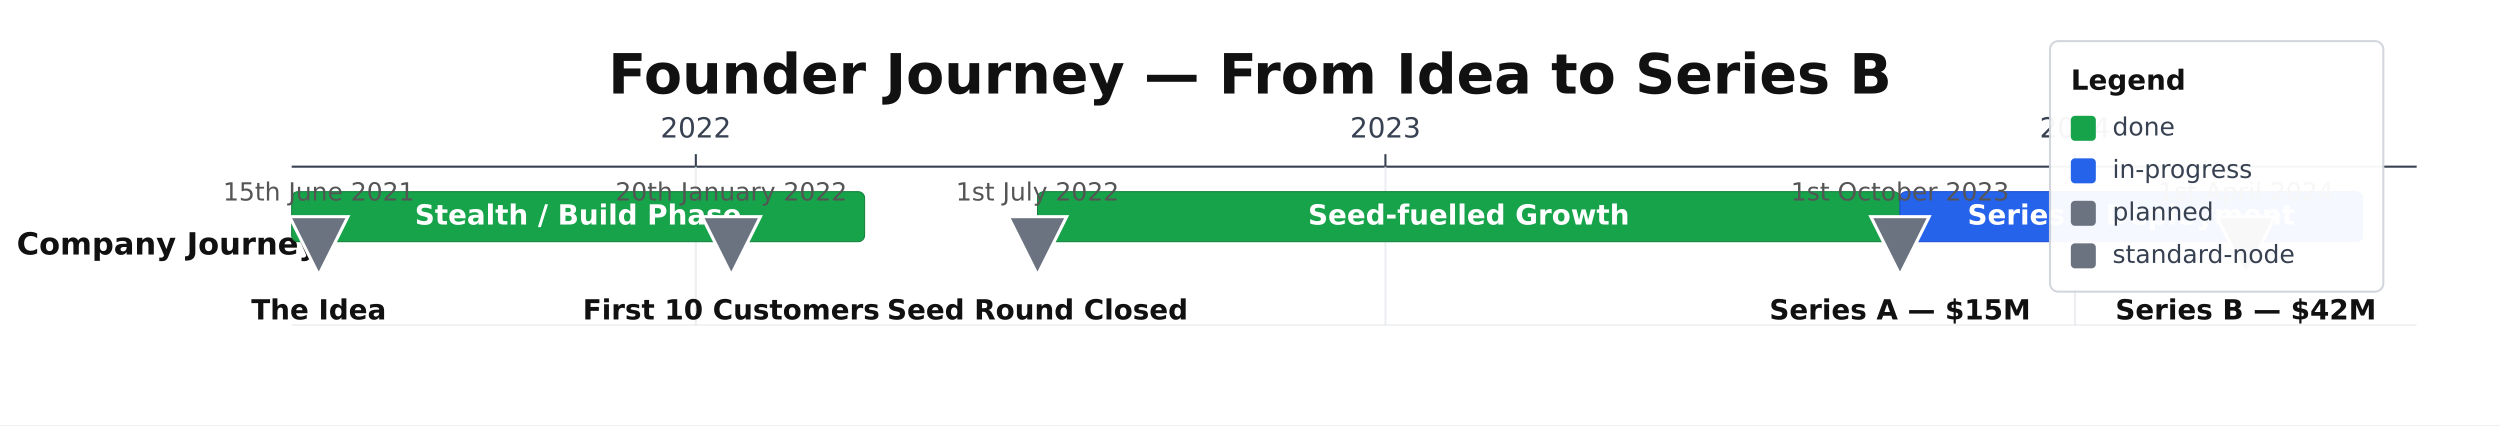
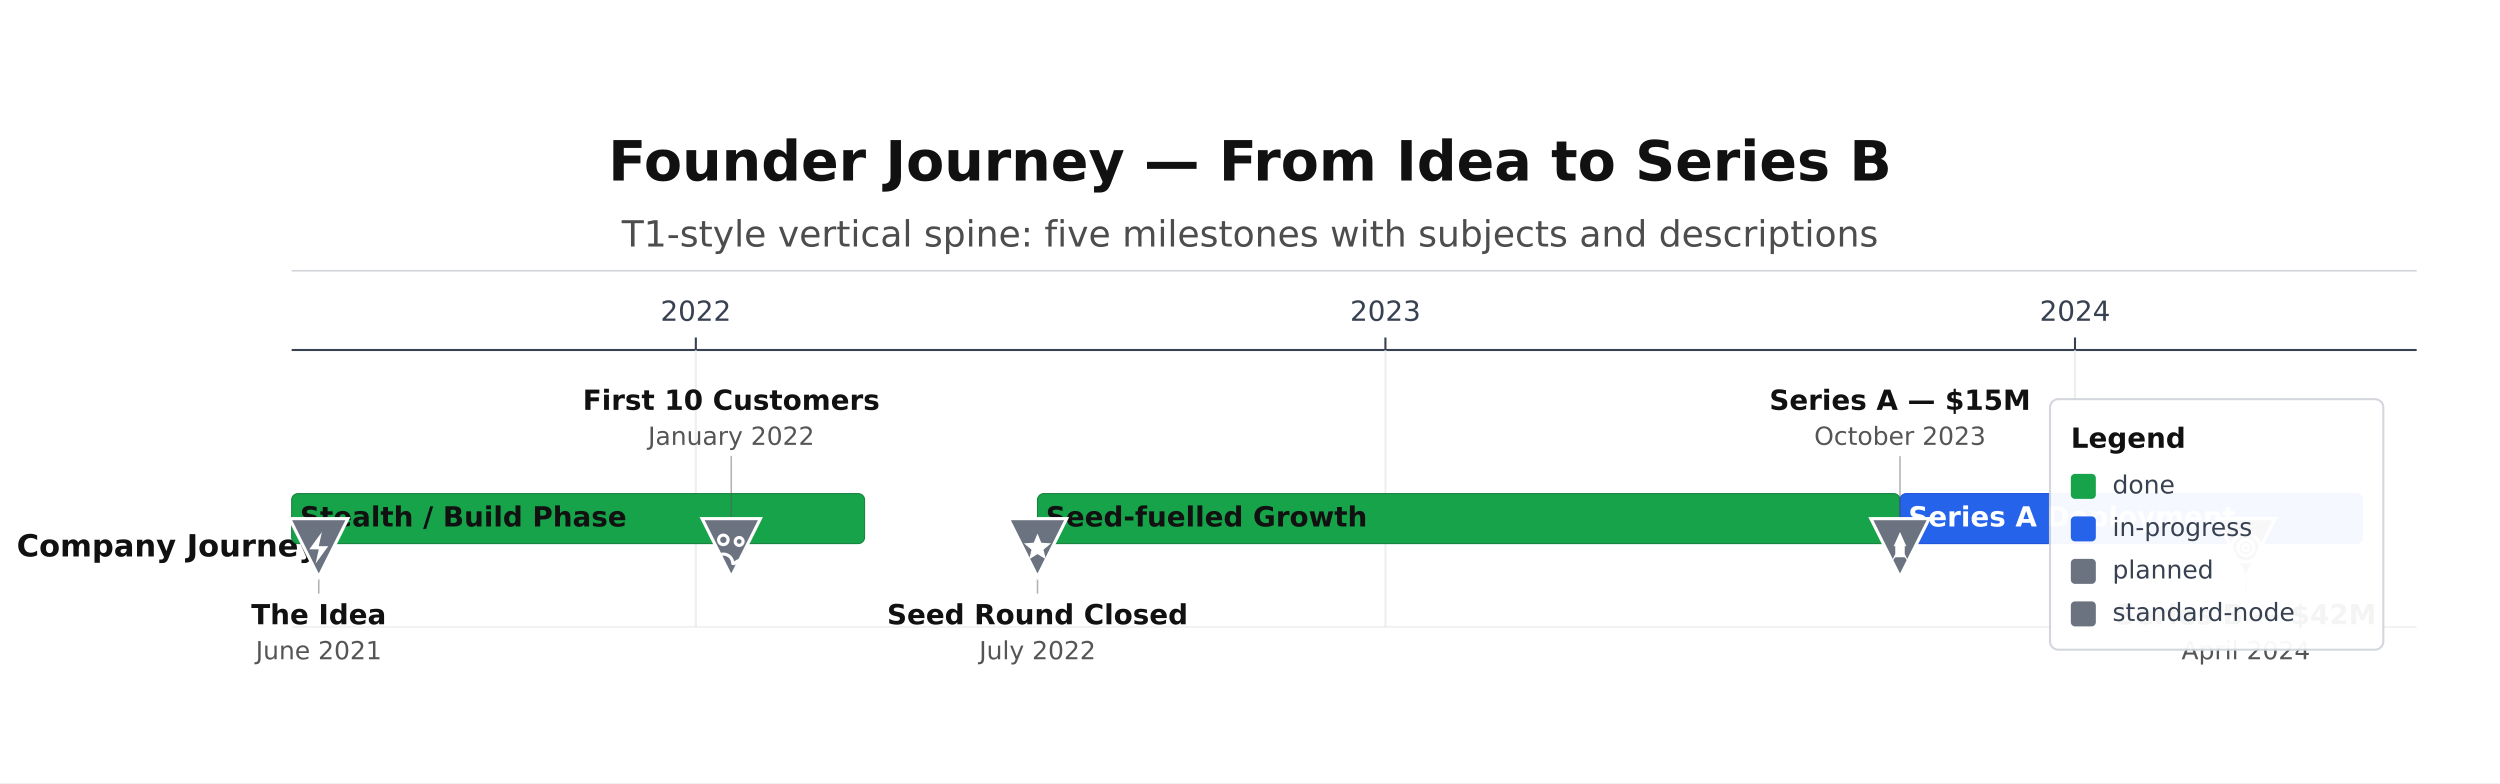
- <svg xmlns="http://www.w3.org/2000/svg" height="204" version="1.1" viewBox="0 0 1200 204" width="1200">
-   <rect fill="#FFFFFF" height="204" width="1200" x="0" y="0" />
-   <text dominant-baseline="middle" fill="#111111" font-family="DejaVu Sans, Courier New, Courier, monospace" font-size="26.67" font-weight="700" text-anchor="middle" x="600" y="37.33">Founder Journey — From Idea to Series B</text>
-   <line stroke="#374151" stroke-width="1" x1="140" x2="1160" y1="80" y2="80" />
-   <line stroke="#374151" stroke-width="1" x1="334" x2="334" y1="74" y2="80" />
-   <line opacity="0.7" stroke="#E5E7EB" stroke-width="1" x1="334" x2="334" y1="80" y2="156" />
-   <text dominant-baseline="alphabetic" fill="#374151" font-family="DejaVu Sans, Courier New, Courier, monospace" font-size="13.33" font-weight="400" text-anchor="middle" x="334" y="66">2022</text>
-   <line stroke="#374151" stroke-width="1" x1="665" x2="665" y1="74" y2="80" />
-   <line opacity="0.7" stroke="#E5E7EB" stroke-width="1" x1="665" x2="665" y1="80" y2="156" />
-   <text dominant-baseline="alphabetic" fill="#374151" font-family="DejaVu Sans, Courier New, Courier, monospace" font-size="13.33" font-weight="400" text-anchor="middle" x="665" y="66">2023</text>
-   <line stroke="#374151" stroke-width="1" x1="996" x2="996" y1="74" y2="80" />
-   <line opacity="0.7" stroke="#E5E7EB" stroke-width="1" x1="996" x2="996" y1="80" y2="156" />
-   <text dominant-baseline="alphabetic" fill="#374151" font-family="DejaVu Sans, Courier New, Courier, monospace" font-size="13.33" font-weight="400" text-anchor="middle" x="996" y="66">2024</text>
-   <line opacity="0.3" stroke="#D1D5DB" stroke-width="1" x1="140" x2="1160" y1="156" y2="156" />
-   <text dominant-baseline="middle" fill="#111111" font-family="DejaVu Sans, Courier New, Courier, monospace" font-size="14.67" font-weight="700" text-anchor="start" x="8" y="118">Company Journey</text>
-   <rect fill="#16A34A" height="24" opacity="1" rx="3" stroke="#15803D" stroke-width="0.5" width="275" x="140" y="92" />
-   <text dominant-baseline="middle" fill="#FFFFFF" font-family="DejaVu Sans, Courier New, Courier, monospace" font-size="13.33" font-weight="600" text-anchor="middle" x="277.5" y="104">Stealth / Build Phase</text>
-   <rect fill="#16A34A" height="24" opacity="1" rx="3" stroke="#15803D" stroke-width="0.5" width="414" x="498" y="92" />
-   <text dominant-baseline="middle" fill="#FFFFFF" font-family="DejaVu Sans, Courier New, Courier, monospace" font-size="13.33" font-weight="600" text-anchor="middle" x="705" y="104">Seed-fuelled Growth</text>
-   <rect fill="#2563EB" height="24" opacity="1" rx="3" stroke="#1D4ED8" stroke-width="0.5" width="222" x="912" y="92" />
-   <text dominant-baseline="middle" fill="#FFFFFF" font-family="DejaVu Sans, Courier New, Courier, monospace" font-size="13.33" font-weight="600" text-anchor="middle" x="1023" y="104">Series A Deployment</text>
-   <path d="M 139 104 L 167 104 L 153 132 Z" fill="#6B7280" stroke="#FFFFFF" stroke-width="1.5" />
-   <text dominant-baseline="alphabetic" fill="#555555" font-family="DejaVu Sans, Courier New, Courier, monospace" font-size="12" font-weight="400" text-anchor="middle" x="153" y="96.24">15th June 2021</text>
-   <text dominant-baseline="alphabetic" fill="#111111" font-family="DejaVu Sans, Courier New, Courier, monospace" font-size="13.33" font-weight="600" text-anchor="middle" x="153.01" y="153.33">The Idea</text>
-   <path d="M 337 104 L 365 104 L 351 132 Z" fill="#6B7280" stroke="#FFFFFF" stroke-width="1.5" />
-   <text dominant-baseline="alphabetic" fill="#555555" font-family="DejaVu Sans, Courier New, Courier, monospace" font-size="12" font-weight="400" text-anchor="middle" x="351" y="96.24">20th January 2022</text>
-   <text dominant-baseline="alphabetic" fill="#111111" font-family="DejaVu Sans, Courier New, Courier, monospace" font-size="13.33" font-weight="600" text-anchor="middle" x="351.01" y="153.33">First 10 Customers</text>
-   <path d="M 484 104 L 512 104 L 498 132 Z" fill="#6B7280" stroke="#FFFFFF" stroke-width="1.5" />
-   <text dominant-baseline="alphabetic" fill="#555555" font-family="DejaVu Sans, Courier New, Courier, monospace" font-size="12" font-weight="400" text-anchor="middle" x="498" y="96.24">1st July 2022</text>
-   <text dominant-baseline="alphabetic" fill="#111111" font-family="DejaVu Sans, Courier New, Courier, monospace" font-size="13.33" font-weight="600" text-anchor="middle" x="498.01" y="153.33">Seed Round Closed</text>
-   <path d="M 898 104 L 926 104 L 912 132 Z" fill="#6B7280" stroke="#FFFFFF" stroke-width="1.5" />
-   <text dominant-baseline="alphabetic" fill="#555555" font-family="DejaVu Sans, Courier New, Courier, monospace" font-size="12" font-weight="400" text-anchor="middle" x="912.01" y="96.24">1st October 2023</text>
-   <text dominant-baseline="alphabetic" fill="#111111" font-family="DejaVu Sans, Courier New, Courier, monospace" font-size="13.33" font-weight="600" text-anchor="middle" x="912" y="153.33">Series A — $15M</text>
-   <path d="M 1064 104 L 1092 104 L 1078 132 Z" fill="#6B7280" stroke="#FFFFFF" stroke-width="1.5" />
-   <text dominant-baseline="alphabetic" fill="#555555" font-family="DejaVu Sans, Courier New, Courier, monospace" font-size="12" font-weight="400" text-anchor="middle" x="1078.01" y="96.24">1st April 2024</text>
-   <text dominant-baseline="alphabetic" fill="#111111" font-family="DejaVu Sans, Courier New, Courier, monospace" font-size="13.33" font-weight="600" text-anchor="middle" x="1078" y="153.33">Series B — $42M</text>
-   <rect fill="#FFFFFF" height="120.27" opacity="0.95" rx="4" stroke="#D1D5DB" stroke-width="1" width="160" x="984" y="19.73" />
-   <text dominant-baseline="alphabetic" fill="#111111" font-family="DejaVu Sans, Courier New, Courier, monospace" font-size="13.33" font-weight="700" text-anchor="start" x="994" y="43.07">Legend</text>
-   <rect fill="#16A34A" height="12" rx="2" width="12" x="994" y="55.6" />
-   <text dominant-baseline="middle" fill="#374151" font-family="DejaVu Sans, Courier New, Courier, monospace" font-size="12" font-weight="400" text-anchor="start" x="1014" y="61.6">done</text>
-   <rect fill="#2563EB" height="12" rx="2" width="12" x="994" y="76" />
-   <text dominant-baseline="middle" fill="#374151" font-family="DejaVu Sans, Courier New, Courier, monospace" font-size="12" font-weight="400" text-anchor="start" x="1014" y="82">in-progress</text>
-   <rect fill="#6B7280" height="12" rx="2" width="12" x="994" y="96.4" />
-   <text dominant-baseline="middle" fill="#374151" font-family="DejaVu Sans, Courier New, Courier, monospace" font-size="12" font-weight="400" text-anchor="start" x="1014" y="102.4">planned</text>
-   <rect fill="#6B7280" height="12" rx="2" width="12" x="994" y="116.8" />
-   <text dominant-baseline="middle" fill="#374151" font-family="DejaVu Sans, Courier New, Courier, monospace" font-size="12" font-weight="400" text-anchor="start" x="1014" y="122.8">standard-node</text>
+ <svg xmlns="http://www.w3.org/2000/svg" height="375.86" version="1.1" viewBox="0 0 1200 375.86" width="1200">
+   <rect fill="#FFFFFF" height="375.86" width="1200" x="0" y="0" />
+   <text dominant-baseline="alphabetic" fill="#111111" font-family="DejaVu Sans, Courier New, Courier, monospace" font-size="26.67" font-weight="700" text-anchor="middle" x="600" y="86.67">Founder Journey — From Idea to Series B</text>
+   <text dominant-baseline="alphabetic" fill="#111111" font-family="DejaVu Sans, Courier New, Courier, monospace" font-size="17.33" font-weight="400" opacity="0.75" text-anchor="middle" x="600" y="118.33">T1-style vertical spine: five milestones with subjects and descriptions</text>
+   <line opacity="0.35" stroke="#374151" stroke-width="0.5" x1="140" x2="1160" y1="130" y2="130" />
+   <line stroke="#374151" stroke-width="1" x1="140" x2="1160" y1="168" y2="168" />
+   <line stroke="#374151" stroke-width="1" x1="334" x2="334" y1="162" y2="168" />
+   <line opacity="0.7" stroke="#E5E7EB" stroke-width="1" x1="334" x2="334" y1="168" y2="300.93" />
+   <text dominant-baseline="alphabetic" fill="#374151" font-family="DejaVu Sans, Courier New, Courier, monospace" font-size="13.33" font-weight="400" text-anchor="middle" x="334" y="154">2022</text>
+   <line stroke="#374151" stroke-width="1" x1="665" x2="665" y1="162" y2="168" />
+   <line opacity="0.7" stroke="#E5E7EB" stroke-width="1" x1="665" x2="665" y1="168" y2="300.93" />
+   <text dominant-baseline="alphabetic" fill="#374151" font-family="DejaVu Sans, Courier New, Courier, monospace" font-size="13.33" font-weight="400" text-anchor="middle" x="665" y="154">2023</text>
+   <line stroke="#374151" stroke-width="1" x1="996" x2="996" y1="162" y2="168" />
+   <line opacity="0.7" stroke="#E5E7EB" stroke-width="1" x1="996" x2="996" y1="168" y2="300.93" />
+   <text dominant-baseline="alphabetic" fill="#374151" font-family="DejaVu Sans, Courier New, Courier, monospace" font-size="13.33" font-weight="400" text-anchor="middle" x="996" y="154">2024</text>
+   <line opacity="0.3" stroke="#D1D5DB" stroke-width="1" x1="140" x2="1160" y1="300.93" y2="300.93" />
+   <text dominant-baseline="middle" fill="#111111" font-family="DejaVu Sans, Courier New, Courier, monospace" font-size="14.67" font-weight="700" text-anchor="start" x="8" y="262.93">Company Journey</text>
+   <rect fill="#16A34A" height="24" opacity="1" rx="3" stroke="#15803D" stroke-width="0.5" width="275" x="140" y="236.93" />
+   <text dominant-baseline="middle" fill="#111111" font-family="DejaVu Sans, Courier New, Courier, monospace" font-size="13.33" font-weight="600" text-anchor="start" x="144" y="248.93">Stealth / Build Phase</text>
+   <rect fill="#16A34A" height="24" opacity="1" rx="3" stroke="#15803D" stroke-width="0.5" width="414" x="498" y="236.93" />
+   <text dominant-baseline="middle" fill="#111111" font-family="DejaVu Sans, Courier New, Courier, monospace" font-size="13.33" font-weight="600" text-anchor="start" x="502" y="248.93">Seed-fuelled Growth</text>
+   <rect fill="#2563EB" height="24" opacity="1" rx="3" stroke="#1D4ED8" stroke-width="0.5" width="222" x="912" y="236.93" />
+   <text dominant-baseline="middle" fill="#FFFFFF" font-family="DejaVu Sans, Courier New, Courier, monospace" font-size="13.33" font-weight="600" text-anchor="start" x="916" y="248.93">Series A Deployment</text>
+   <line opacity="0.45" stroke="#555555" stroke-width="0.75" x1="153" x2="153" y1="276.93" y2="284.93" />
+   <path d="M 139 248.93 L 167 248.93 L 153 276.93 Z" fill="#6B7280" stroke="#FFFFFF" stroke-width="1.5" />
+   <path d="M 14 2 L 6 13 L 12 13 L 10 22 L 18 11 L 12 11 Z" fill="#FFFFFF" transform="translate(153,262.93) scale(0.7583) translate(-12,-12)" />
+   <text dominant-baseline="alphabetic" fill="#111111" font-family="DejaVu Sans, Courier New, Courier, monospace" font-size="13.33" font-weight="600" text-anchor="middle" x="153" y="299.66">The Idea</text>
+   <text dominant-baseline="alphabetic" fill="#555555" font-family="DejaVu Sans, Courier New, Courier, monospace" font-size="12" font-weight="400" text-anchor="middle" x="153" y="316.46">June 2021</text>
+   <line opacity="0.45" stroke="#555555" stroke-width="0.75" x1="351" x2="351" y1="218.93" y2="248.93" />
+   <path d="M 337 248.93 L 365 248.93 L 351 276.93 Z" fill="#6B7280" stroke="#FFFFFF" stroke-width="1.5" />
+   <path d="M 4 7 A 3 3 0 1 0 10 7 A 3 3 0 1 0 4 7 M 1 22 A 6 6 0 0 1 13 22 M 14.5 8 A 2.5 2.5 0 1 0 19.5 8 A 2.5 2.5 0 1 0 14.5 8 M 14 22 A 5 5 0 0 1 22 22" fill="none" stroke="#FFFFFF" stroke-linecap="round" stroke-width="2" transform="translate(351,262.93) scale(0.7583) translate(-12,-12)" />
+   <text dominant-baseline="alphabetic" fill="#111111" font-family="DejaVu Sans, Courier New, Courier, monospace" font-size="13.33" font-weight="600" text-anchor="middle" x="351" y="196.73">First 10 Customers</text>
+   <text dominant-baseline="alphabetic" fill="#555555" font-family="DejaVu Sans, Courier New, Courier, monospace" font-size="12" font-weight="400" text-anchor="middle" x="351" y="213.53">January 2022</text>
+   <line opacity="0.45" stroke="#555555" stroke-width="0.75" x1="498" x2="498" y1="276.93" y2="284.93" />
+   <path d="M 484 248.93 L 512 248.93 L 498 276.93 Z" fill="#6B7280" stroke="#FFFFFF" stroke-width="1.5" />
+   <path d="M 12 3 L 14.4 8.8 L 20.6 9.2 L 15.8 13.2 L 17.3 19.3 L 12 16 L 6.7 19.3 L 8.2 13.2 L 3.4 9.2 L 9.6 8.8 Z" fill="#FFFFFF" transform="translate(498,262.93) scale(0.7583) translate(-12,-12)" />
+   <text dominant-baseline="alphabetic" fill="#111111" font-family="DejaVu Sans, Courier New, Courier, monospace" font-size="13.33" font-weight="600" text-anchor="middle" x="498" y="299.66">Seed Round Closed</text>
+   <text dominant-baseline="alphabetic" fill="#555555" font-family="DejaVu Sans, Courier New, Courier, monospace" font-size="12" font-weight="400" text-anchor="middle" x="498" y="316.46">July 2022</text>
+   <line opacity="0.45" stroke="#555555" stroke-width="0.75" x1="912" x2="912" y1="218.93" y2="248.93" />
+   <path d="M 898 248.93 L 926 248.93 L 912 276.93 Z" fill="#6B7280" stroke="#FFFFFF" stroke-width="1.5" />
+   <path d="M 12 2 L 16 11 L 15 11 L 15 18 L 9 18 L 9 11 L 8 11 Z M 9 18 L 6 22 L 9 16 Z M 15 18 L 18 22 L 15 16 Z" fill="#FFFFFF" transform="translate(912,262.93) scale(0.7583) translate(-12,-12)" />
+   <text dominant-baseline="alphabetic" fill="#111111" font-family="DejaVu Sans, Courier New, Courier, monospace" font-size="13.33" font-weight="600" text-anchor="middle" x="912" y="196.73">Series A — $15M</text>
+   <text dominant-baseline="alphabetic" fill="#555555" font-family="DejaVu Sans, Courier New, Courier, monospace" font-size="12" font-weight="400" text-anchor="middle" x="912" y="213.53">October 2023</text>
+   <line opacity="0.45" stroke="#555555" stroke-width="0.75" x1="1078" x2="1078" y1="276.93" y2="284.93" />
+   <path d="M 1064 248.93 L 1092 248.93 L 1078 276.93 Z" fill="#6B7280" stroke="#FFFFFF" stroke-width="1.5" />
+   <path d="M 3 12 A 9 9 0 1 0 21 12 A 9 9 0 1 0 3 12 M 7 12 A 5 5 0 1 0 17 12 A 5 5 0 1 0 7 12 M 10 12 A 2 2 0 1 0 14 12 A 2 2 0 1 0 10 12" fill="none" stroke="#FFFFFF" stroke-linecap="round" stroke-width="2" transform="translate(1078,262.93) scale(0.7583) translate(-12,-12)" />
+   <text dominant-baseline="alphabetic" fill="#111111" font-family="DejaVu Sans, Courier New, Courier, monospace" font-size="13.33" font-weight="600" text-anchor="middle" x="1078" y="299.66">Series B — $42M</text>
+   <text dominant-baseline="alphabetic" fill="#555555" font-family="DejaVu Sans, Courier New, Courier, monospace" font-size="12" font-weight="400" text-anchor="middle" x="1078" y="316.46">April 2024</text>
+   <rect fill="#FFFFFF" height="120.27" opacity="0.95" rx="4" stroke="#D1D5DB" stroke-width="1" width="160" x="984" y="191.59" />
+   <text dominant-baseline="alphabetic" fill="#111111" font-family="DejaVu Sans, Courier New, Courier, monospace" font-size="13.33" font-weight="700" text-anchor="start" x="994" y="214.93">Legend</text>
+   <rect fill="#16A34A" height="12" rx="2" width="12" x="994" y="227.46" />
+   <text dominant-baseline="middle" fill="#374151" font-family="DejaVu Sans, Courier New, Courier, monospace" font-size="12" font-weight="400" text-anchor="start" x="1014" y="233.46">done</text>
+   <rect fill="#2563EB" height="12" rx="2" width="12" x="994" y="247.86" />
+   <text dominant-baseline="middle" fill="#374151" font-family="DejaVu Sans, Courier New, Courier, monospace" font-size="12" font-weight="400" text-anchor="start" x="1014" y="253.86">in-progress</text>
+   <rect fill="#6B7280" height="12" rx="2" width="12" x="994" y="268.26" />
+   <text dominant-baseline="middle" fill="#374151" font-family="DejaVu Sans, Courier New, Courier, monospace" font-size="12" font-weight="400" text-anchor="start" x="1014" y="274.26">planned</text>
+   <rect fill="#6B7280" height="12" rx="2" width="12" x="994" y="288.66" />
+   <text dominant-baseline="middle" fill="#374151" font-family="DejaVu Sans, Courier New, Courier, monospace" font-size="12" font-weight="400" text-anchor="start" x="1014" y="294.66">standard-node</text>
</svg>
